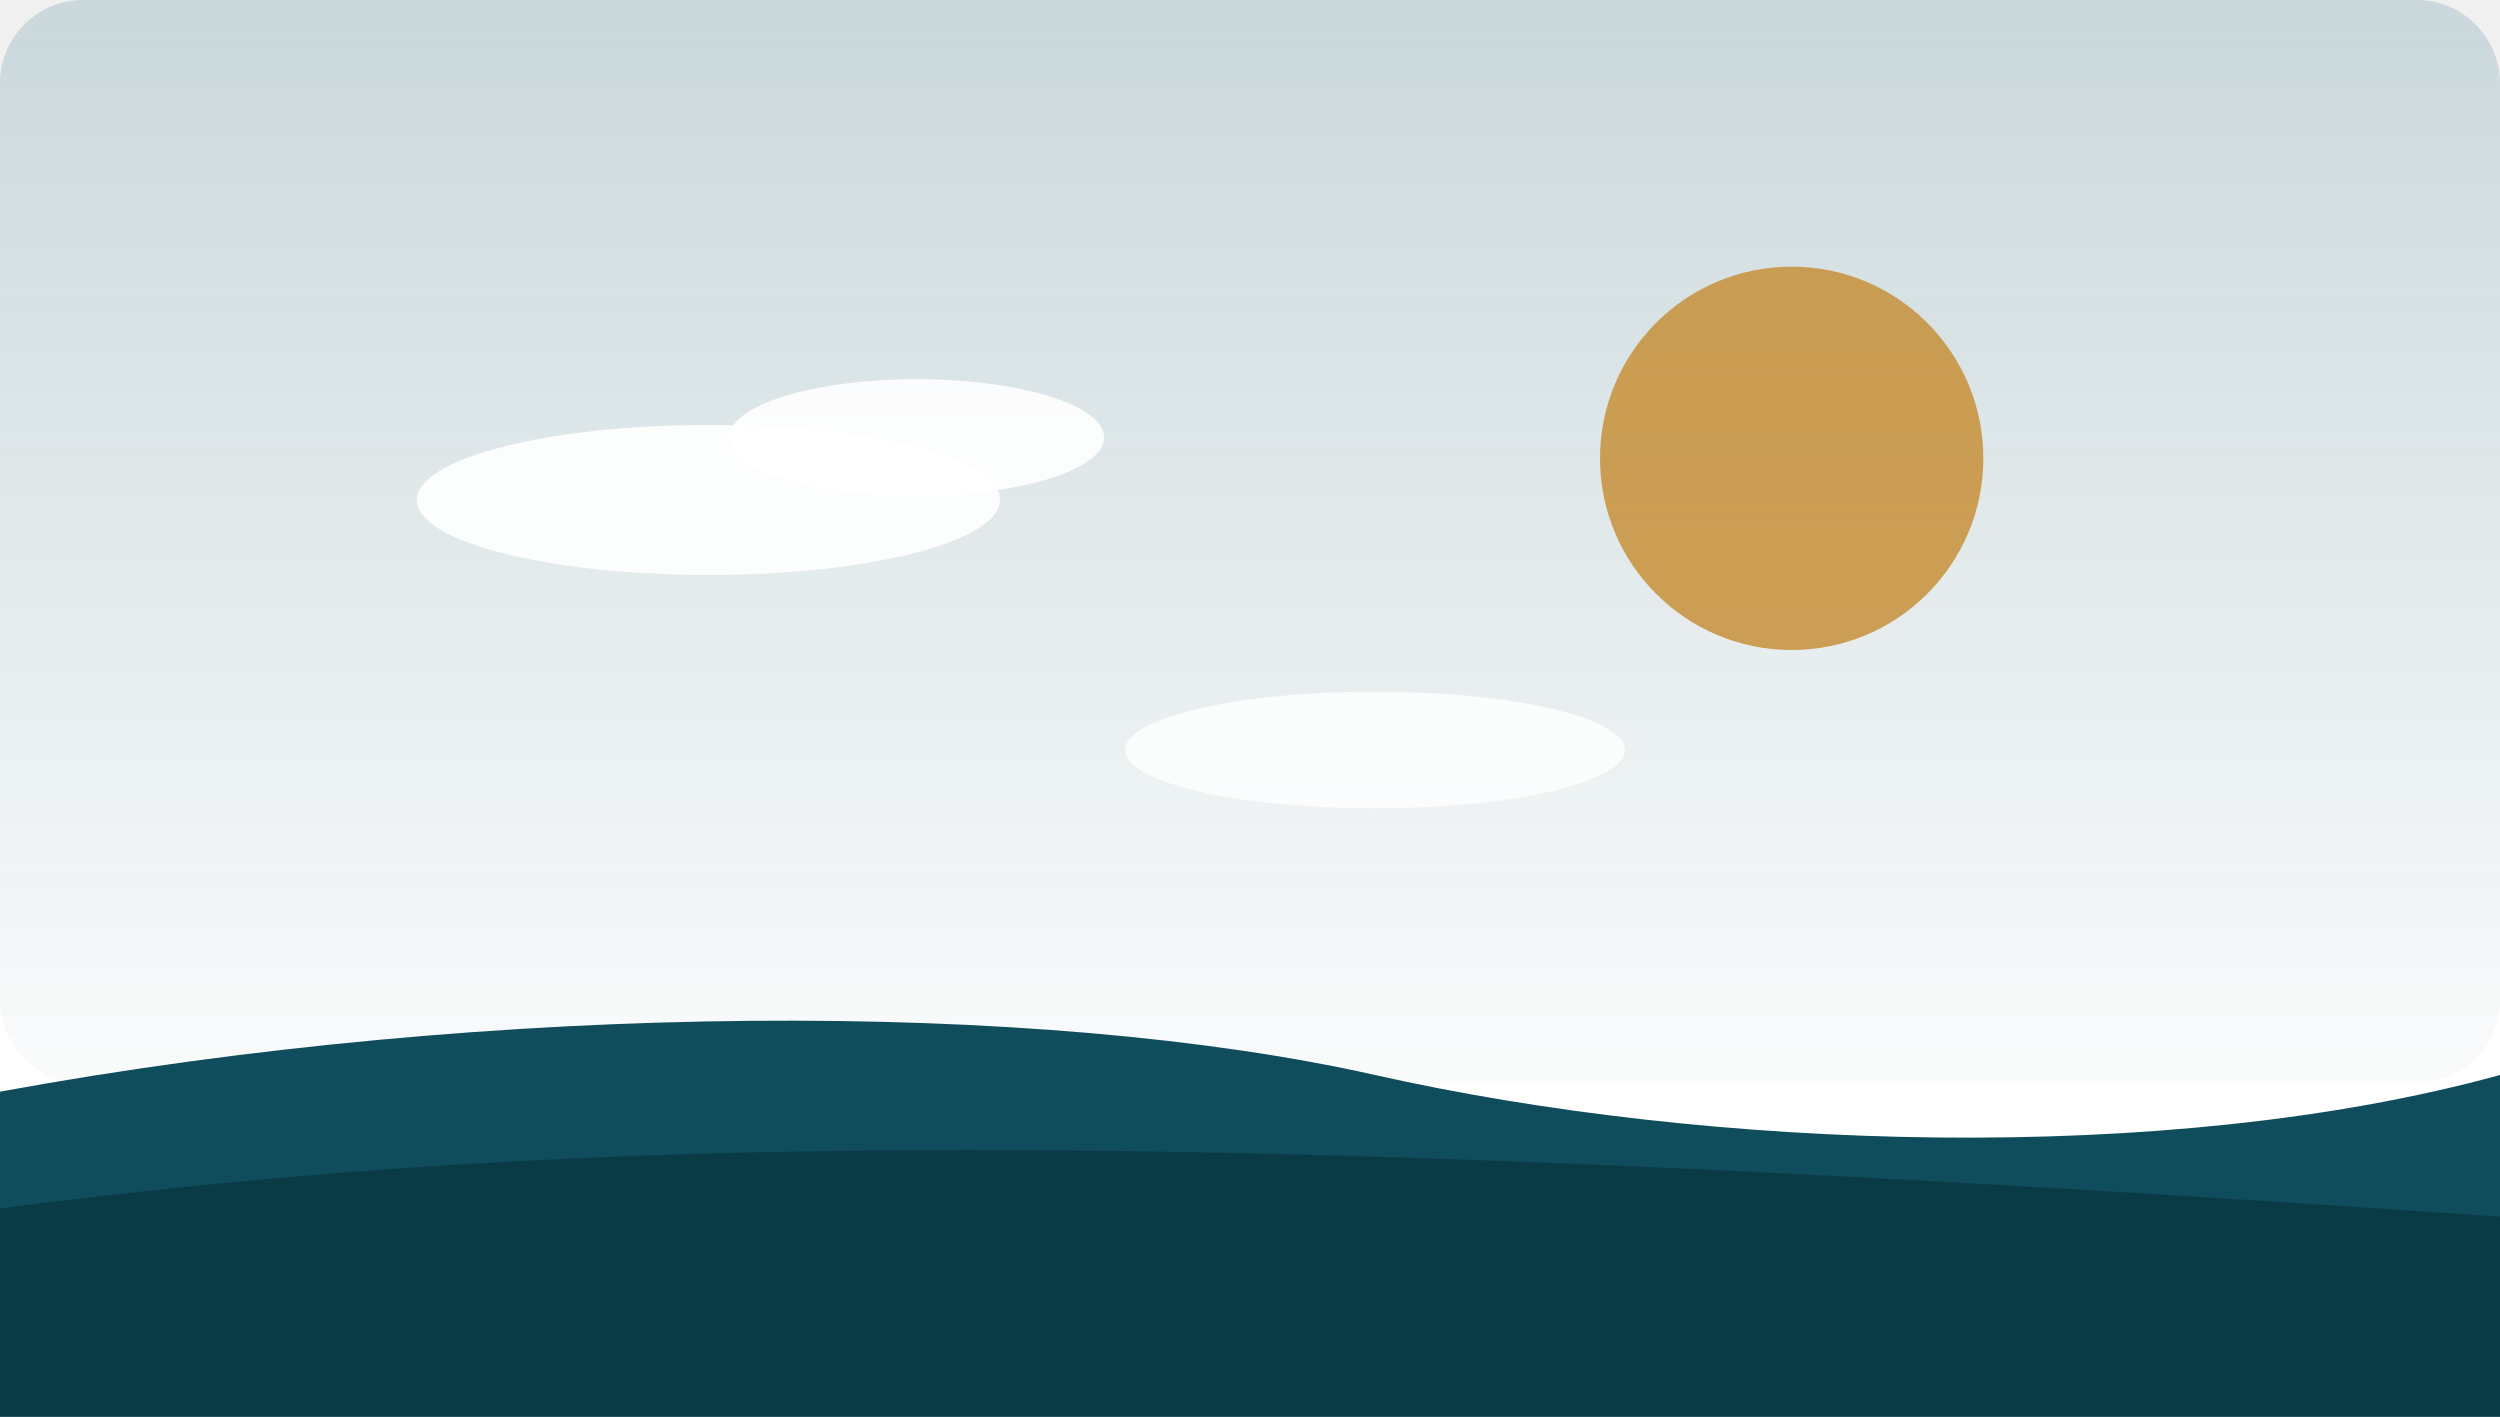
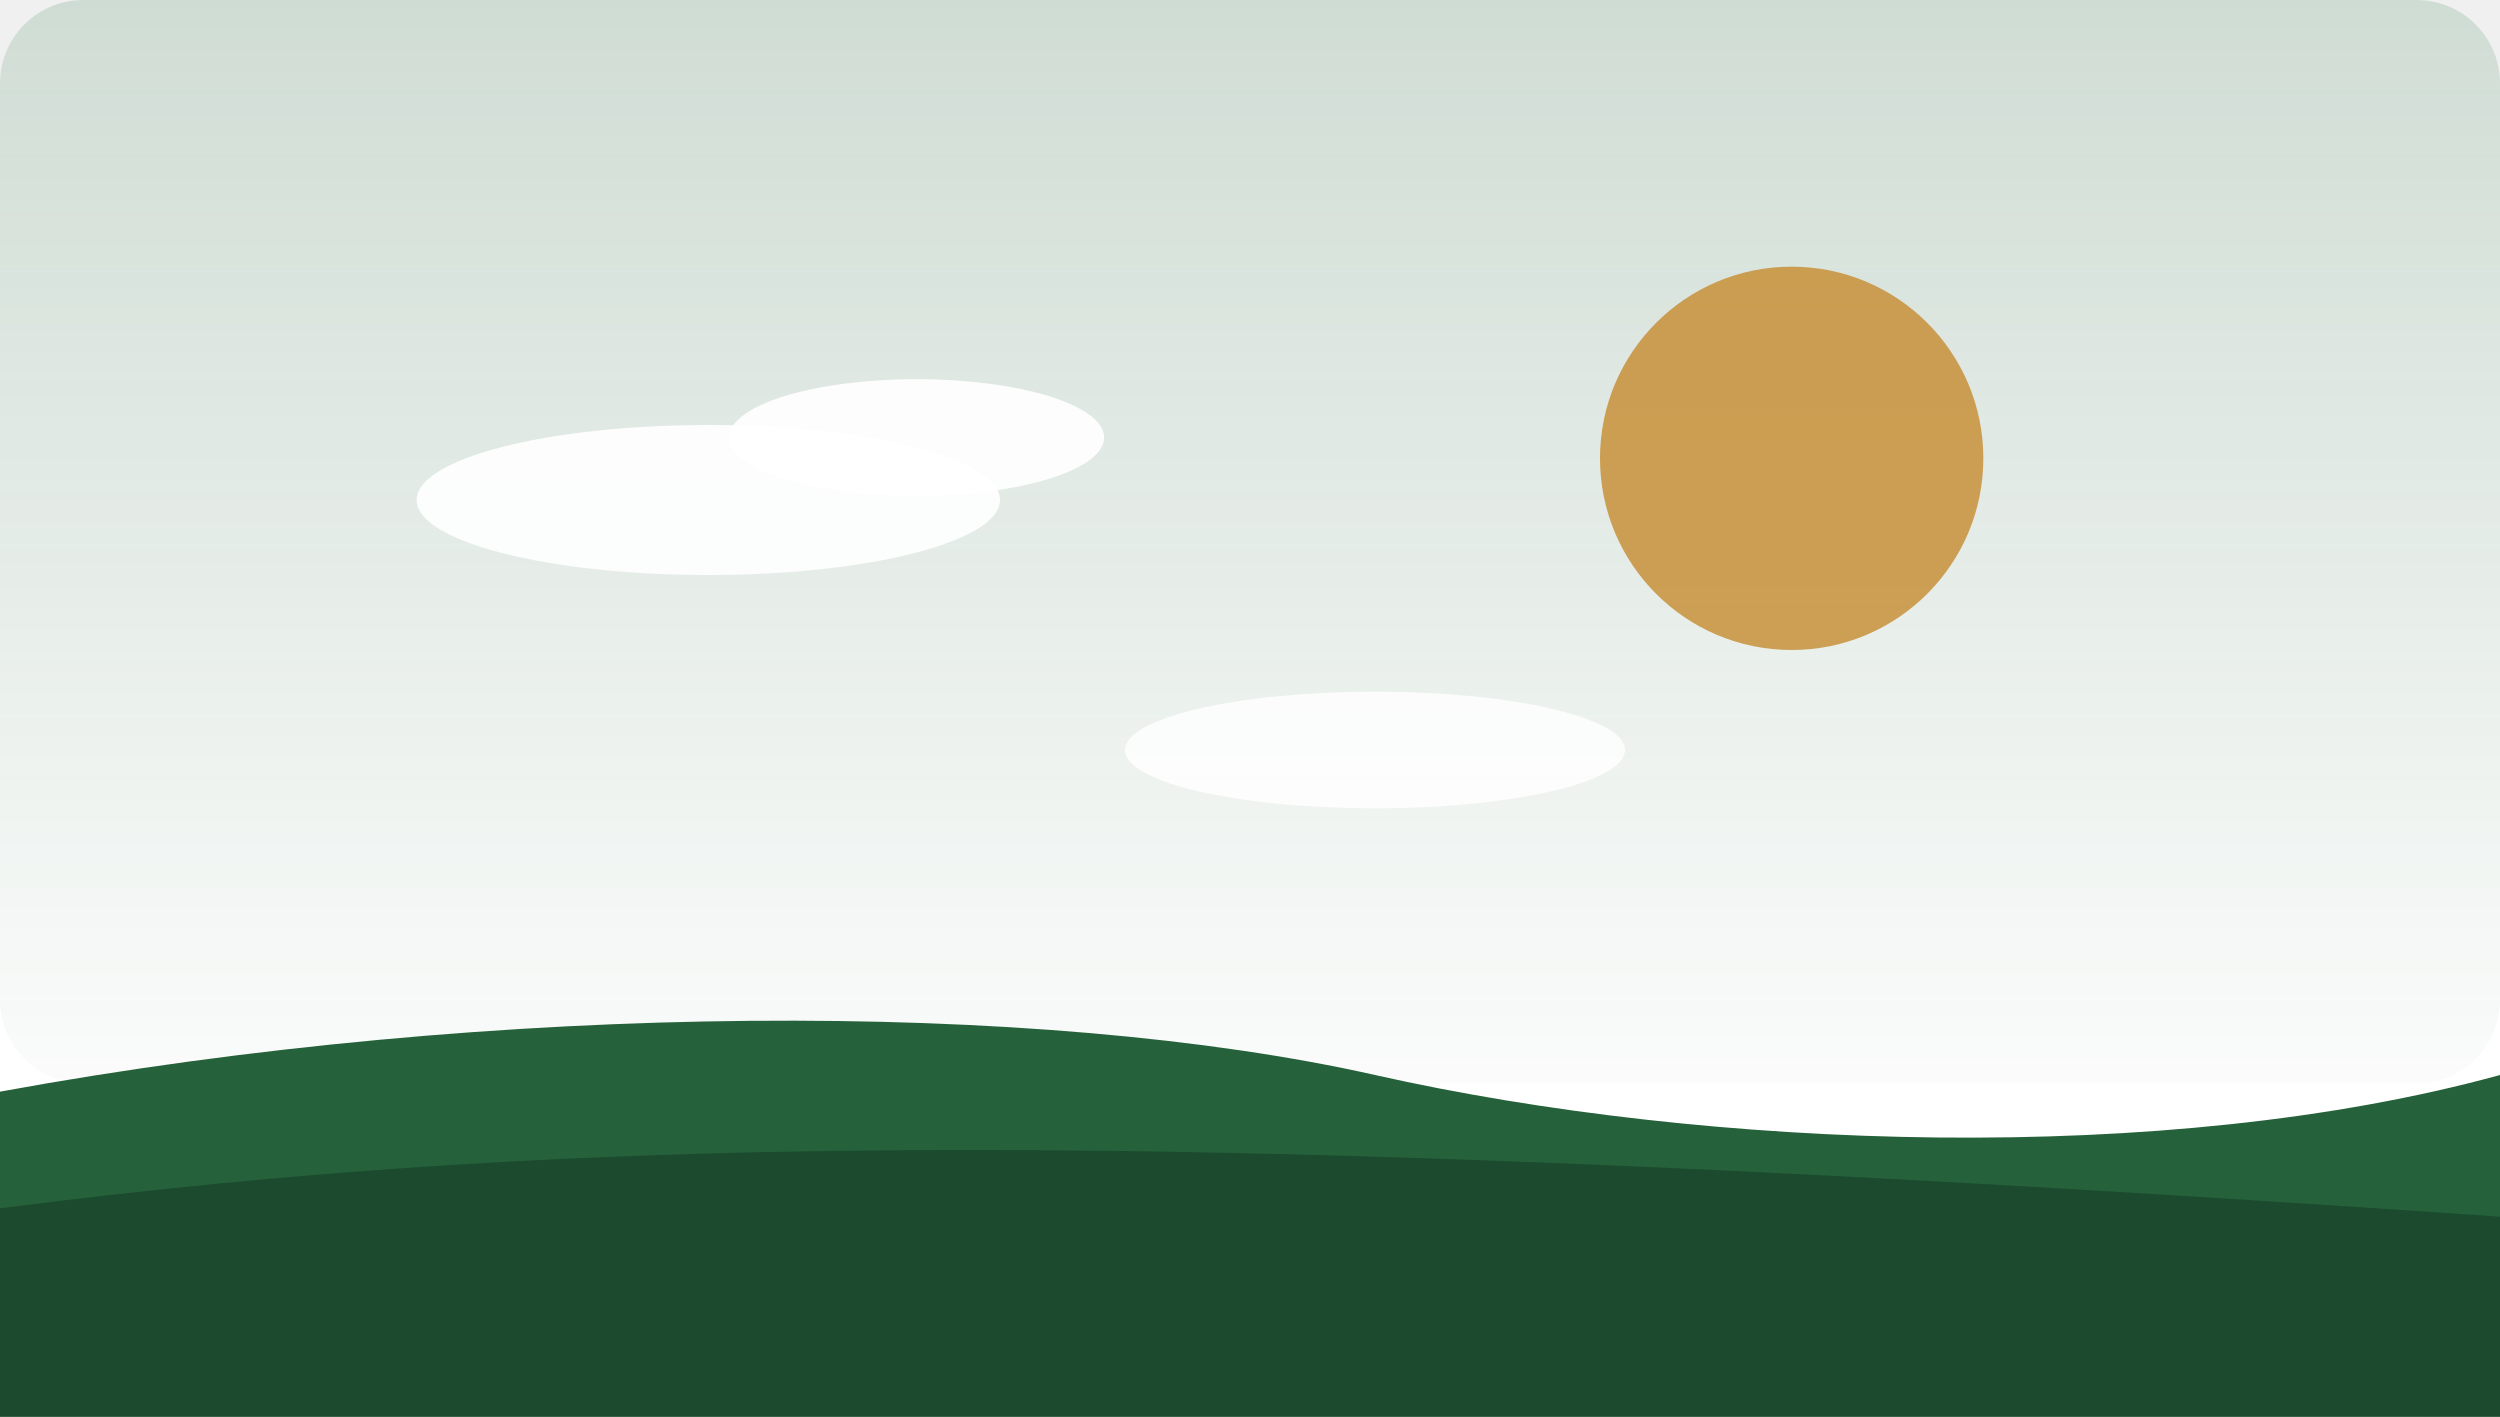
<svg xmlns="http://www.w3.org/2000/svg" viewBox="0 0 600 340" role="img" aria-label="Open sky over a quiet horizon">
  <defs>
    <linearGradient id="g" x1="0" y1="0" x2="0" y2="1">
-       <stop offset="0" stop-color="#0F4C5C" stop-opacity="0.22" />
-       <stop offset="1" stop-color="#0F4C5C" stop-opacity="0.02" />
+       <stop offset="0" stop-color="#25613A" stop-opacity="0.22" />
+       <stop offset="1" stop-color="#25613A" stop-opacity="0.02" />
    </linearGradient>
  </defs>
  <rect width="600" height="340" rx="20" fill="#FFFFFF" />
  <rect width="600" height="260" rx="20" fill="url(#g)" />
  <circle cx="430" cy="110" r="46" fill="#C58B2E" opacity="0.8" />
  <ellipse cx="170" cy="120" rx="70" ry="18" fill="#FFFFFF" opacity="0.9" />
  <ellipse cx="220" cy="105" rx="45" ry="14" fill="#FFFFFF" opacity="0.9" />
  <ellipse cx="330" cy="180" rx="60" ry="14" fill="#FFFFFF" opacity="0.8" />
-   <path d="M0 262C120 240 250 240 330 258S520 280 600 258V340H0z" fill="#0F4C5C" />
-   <path d="M0 290C140 272 280 270 600 292V340H0z" fill="#0B3A47" />
+   <path d="M0 262C120 240 250 240 330 258S520 280 600 258V340H0z" fill="#25613A" />
+   <path d="M0 290C140 272 280 270 600 292V340H0z" fill="#1B4A2E" />
</svg>
